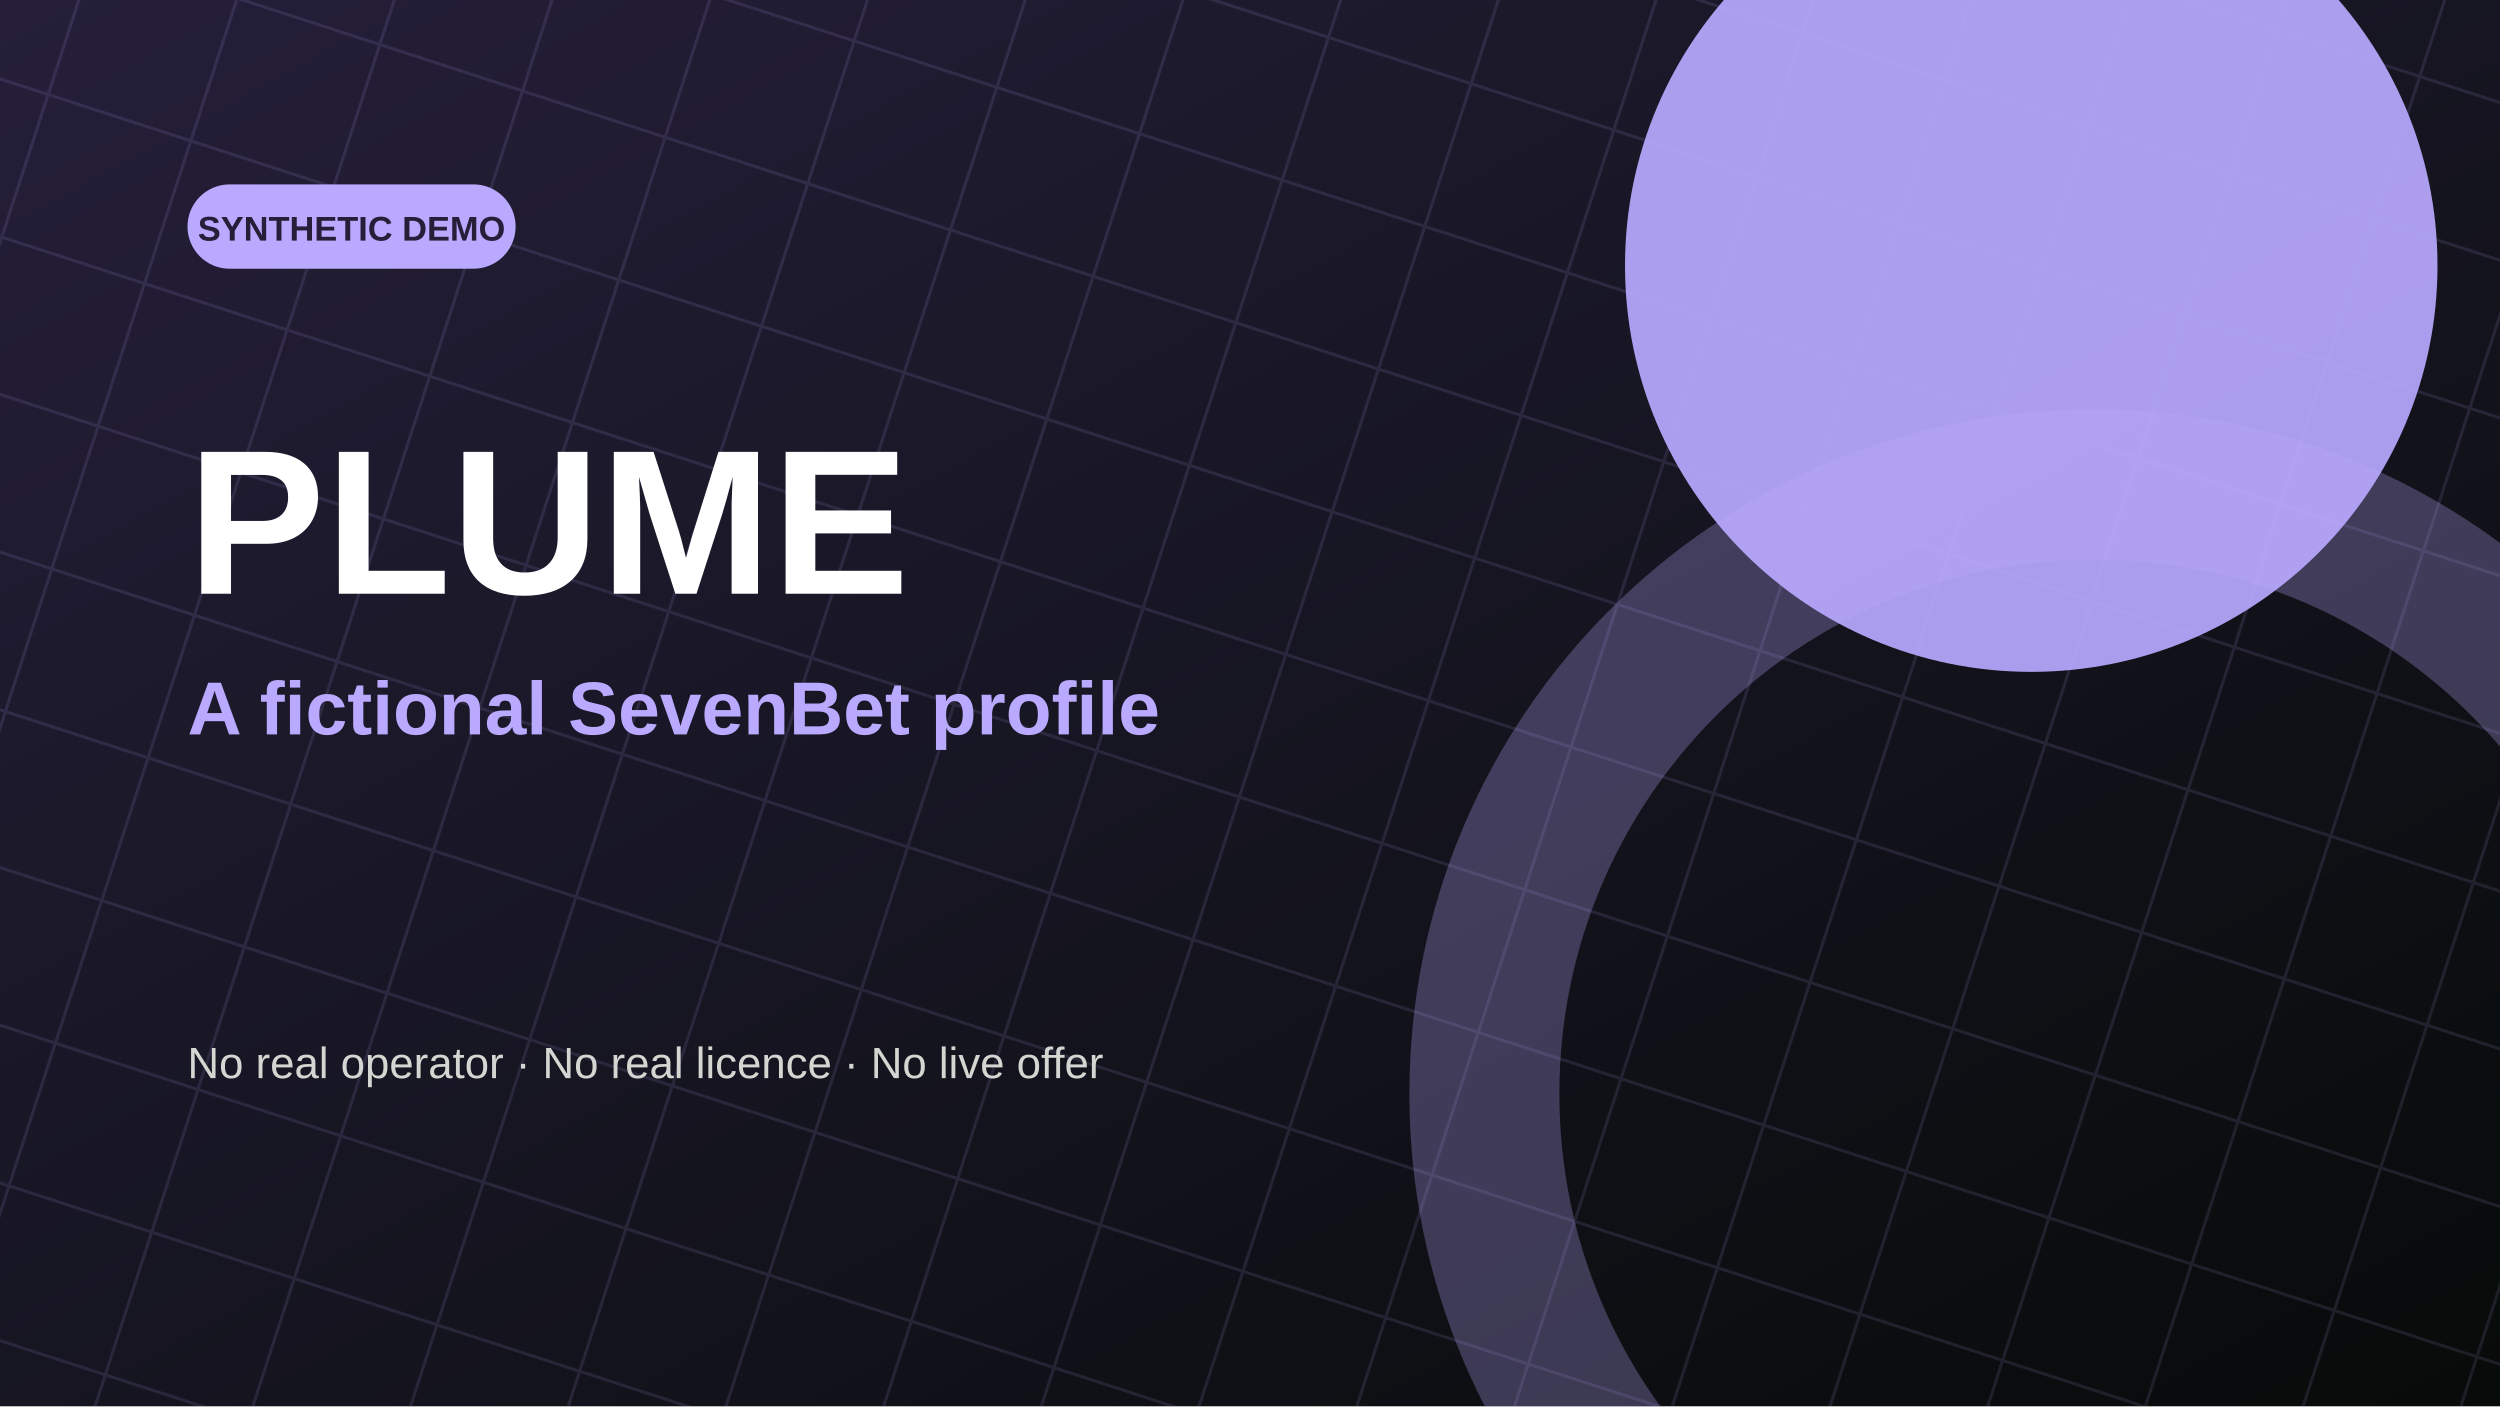
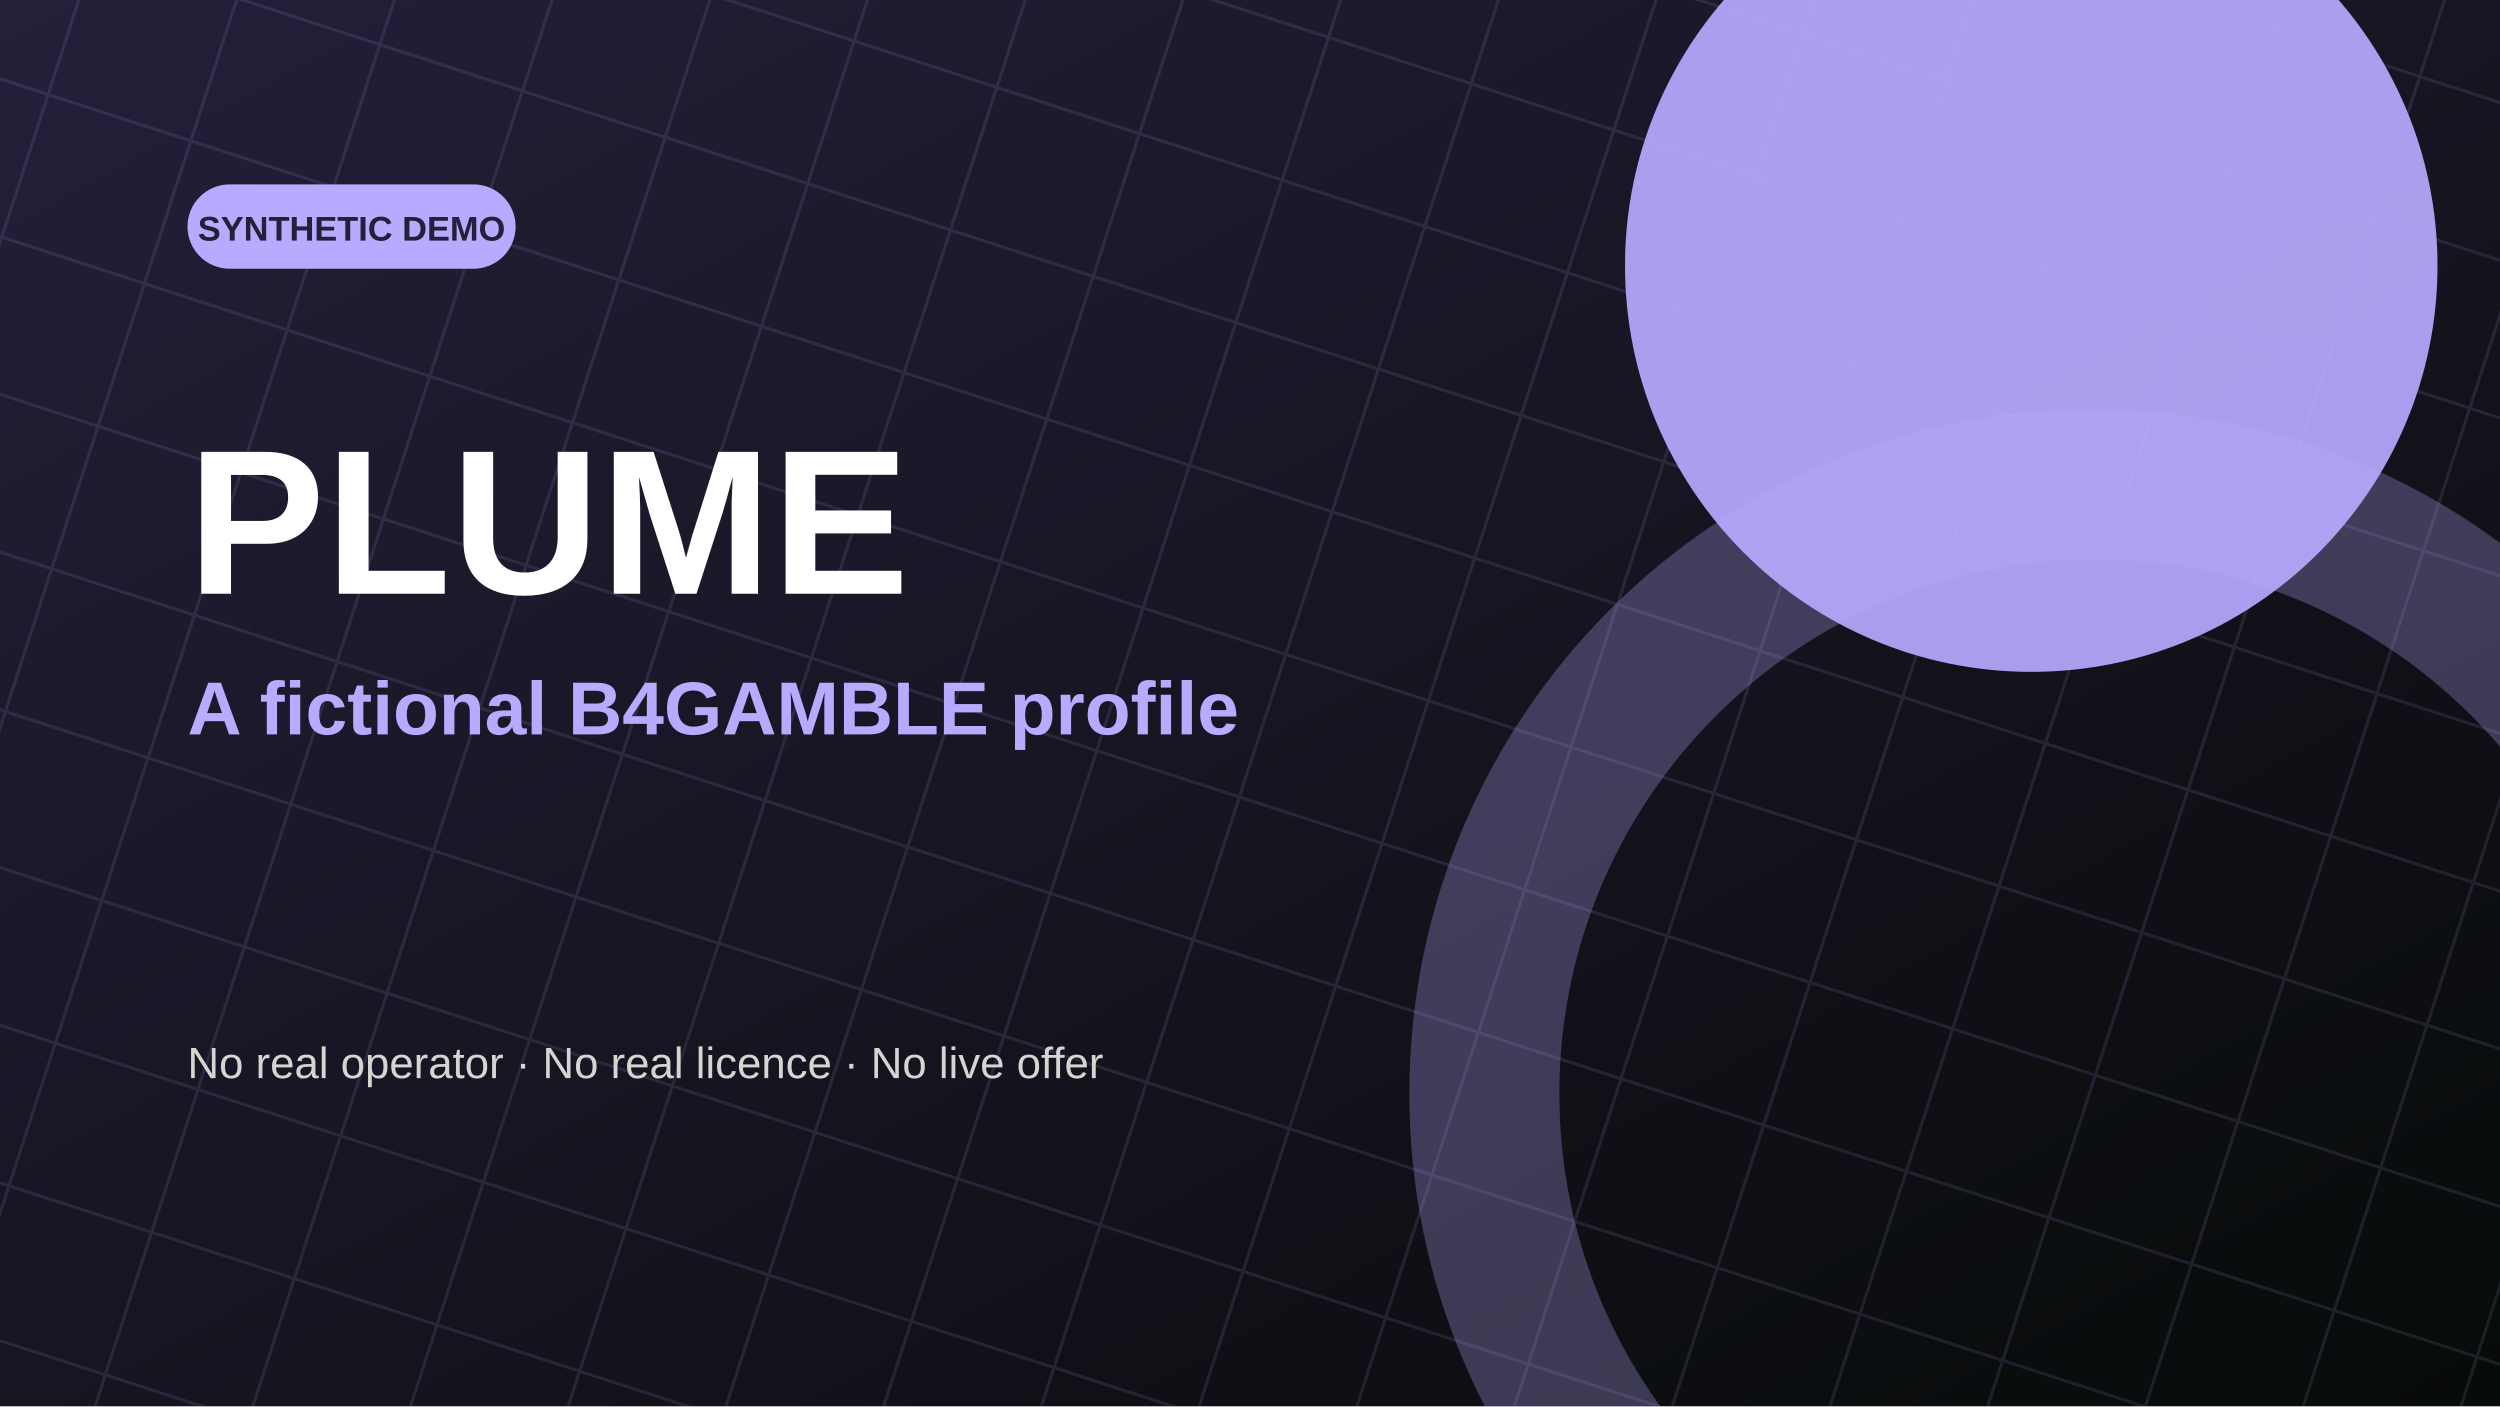
<svg xmlns="http://www.w3.org/2000/svg" width="1600" height="900" viewBox="0 0 1600 900" role="img" aria-labelledby="title">
  <defs>
    <linearGradient id="g" x1="0" y1="0" x2="1" y2="1">
      <stop stop-color="#251f3a" />
      <stop offset="1" stop-color="#070b09" />
    </linearGradient>
    <pattern id="p" width="96" height="96" patternUnits="userSpaceOnUse" patternTransform="rotate(18)">
      <path d="M0 48h96M48 0v96" stroke="#b9a9ff" stroke-opacity=".12" stroke-width="2" />
    </pattern>
  </defs>
  <rect width="1600" height="900" fill="url(#g)" />
  <rect width="1600" height="900" fill="url(#p)" />
  <circle cx="1300" cy="170" r="260" fill="#b9a9ff" fill-opacity=".92" />
  <circle cx="1340" cy="700" r="390" fill="none" stroke="#b9a9ff" stroke-opacity=".28" stroke-width="96" />
  <rect x="120" y="118" width="210" height="54" rx="27" fill="#b9a9ff" />
  <text x="225" y="154" text-anchor="middle" font-family="Arial,sans-serif" font-size="22" font-weight="900" fill="#251f3a">SYNTHETIC DEMO</text>
  <text x="120" y="380" font-family="Arial,sans-serif" font-size="132" font-weight="900" fill="#fff">PLUME</text>
-   <text x="120" y="470" font-family="Arial,sans-serif" font-size="48" font-weight="700" fill="#b9a9ff">A fictional SevenBet profile</text>
+   <text x="120" y="470" font-family="Arial,sans-serif" font-size="48" font-weight="700" fill="#b9a9ff">A fictional B4GAMBLE profile</text>
  <text x="120" y="690" font-family="Arial,sans-serif" font-size="28" fill="#d4d7d1">No real operator · No real licence · No live offer</text>
</svg>
